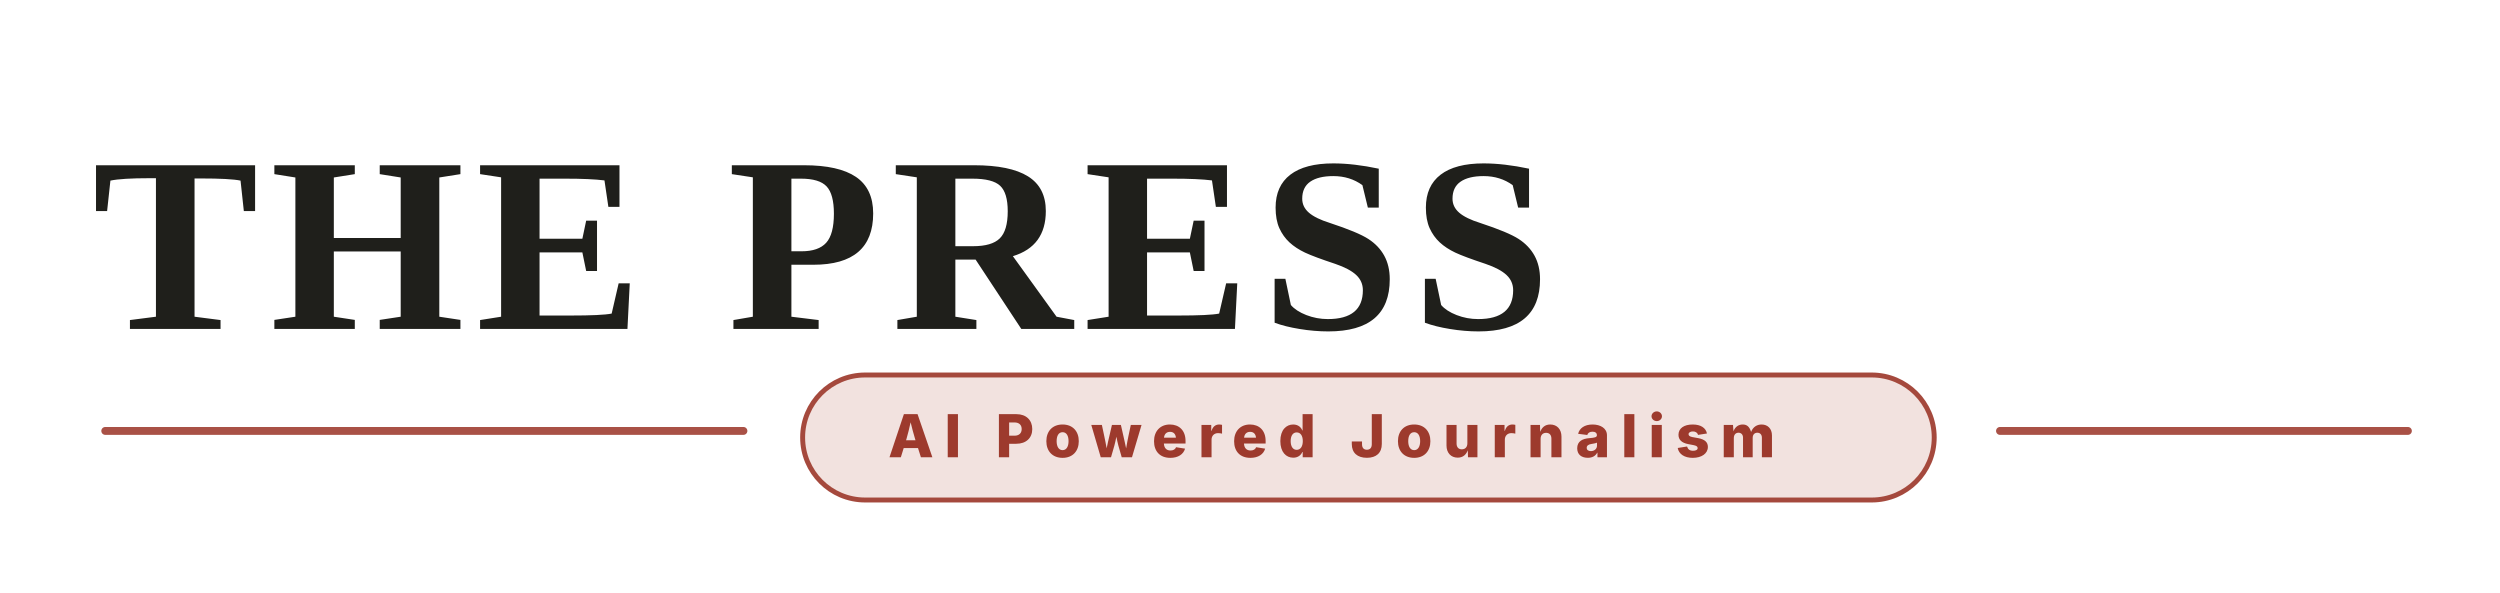
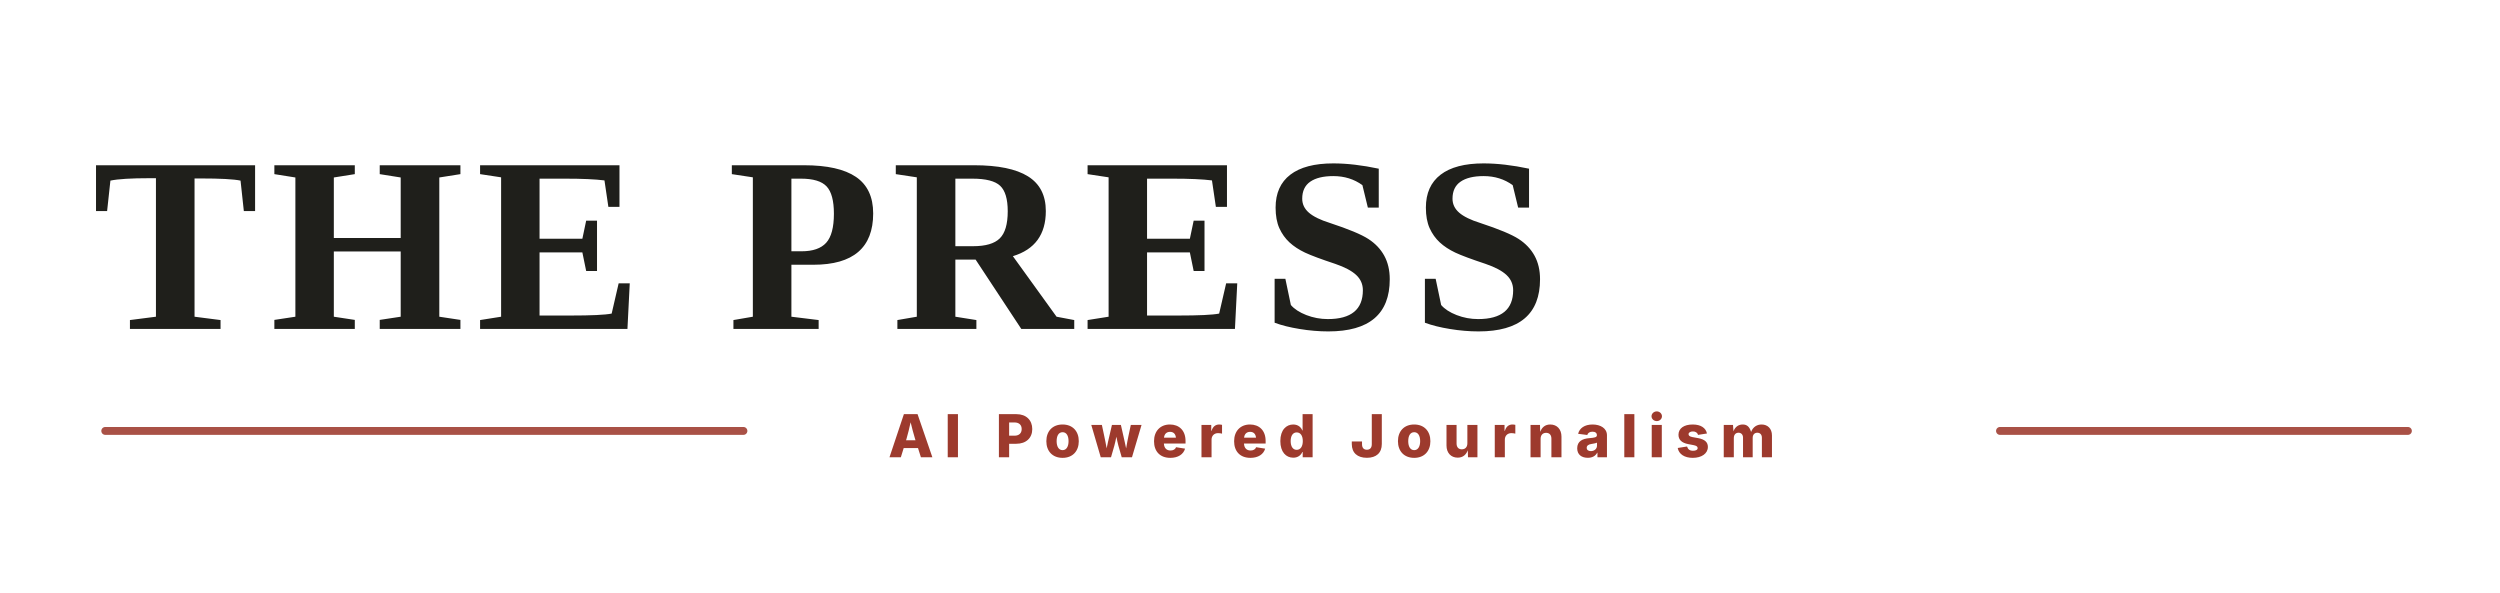
<svg xmlns="http://www.w3.org/2000/svg" width="760" height="180" viewBox="0 0 760 180" role="img" aria-labelledby="title desc">
  <defs>
    <style>
      .wordmark{font-family:'Playfair Display', Georgia, 'Times New Roman', serif;font-weight:800;letter-spacing:.045em;fill:#1f1f1b;}
      .tag{font-family:Inter, ui-sans-serif, system-ui, -apple-system, BlinkMacSystemFont, 'Segoe UI', sans-serif;font-weight:800;letter-spacing:.18em;fill:#9d3a2d;text-transform:uppercase;}
      .rule{stroke:#9d3a2d;stroke-width:2.4;stroke-linecap:round;opacity:.88;}
-       .tagbox{fill:#f1e0dc;stroke:#9d3a2d;stroke-width:1.5;opacity:.92;}
    </style>
  </defs>
  <g transform="translate(28 28)">
    <text class="wordmark" x="0" y="72" font-size="76">THE PRESS</text>
    <line class="rule" x1="4" y1="103" x2="198" y2="103" />
-     <rect class="tagbox" x="216" y="86" width="344" height="38" rx="19" />
    <text class="tag" x="242" y="111" font-size="18">AI Powered Journalism</text>
    <line class="rule" x1="580" y1="103" x2="704" y2="103" />
  </g>
</svg>
